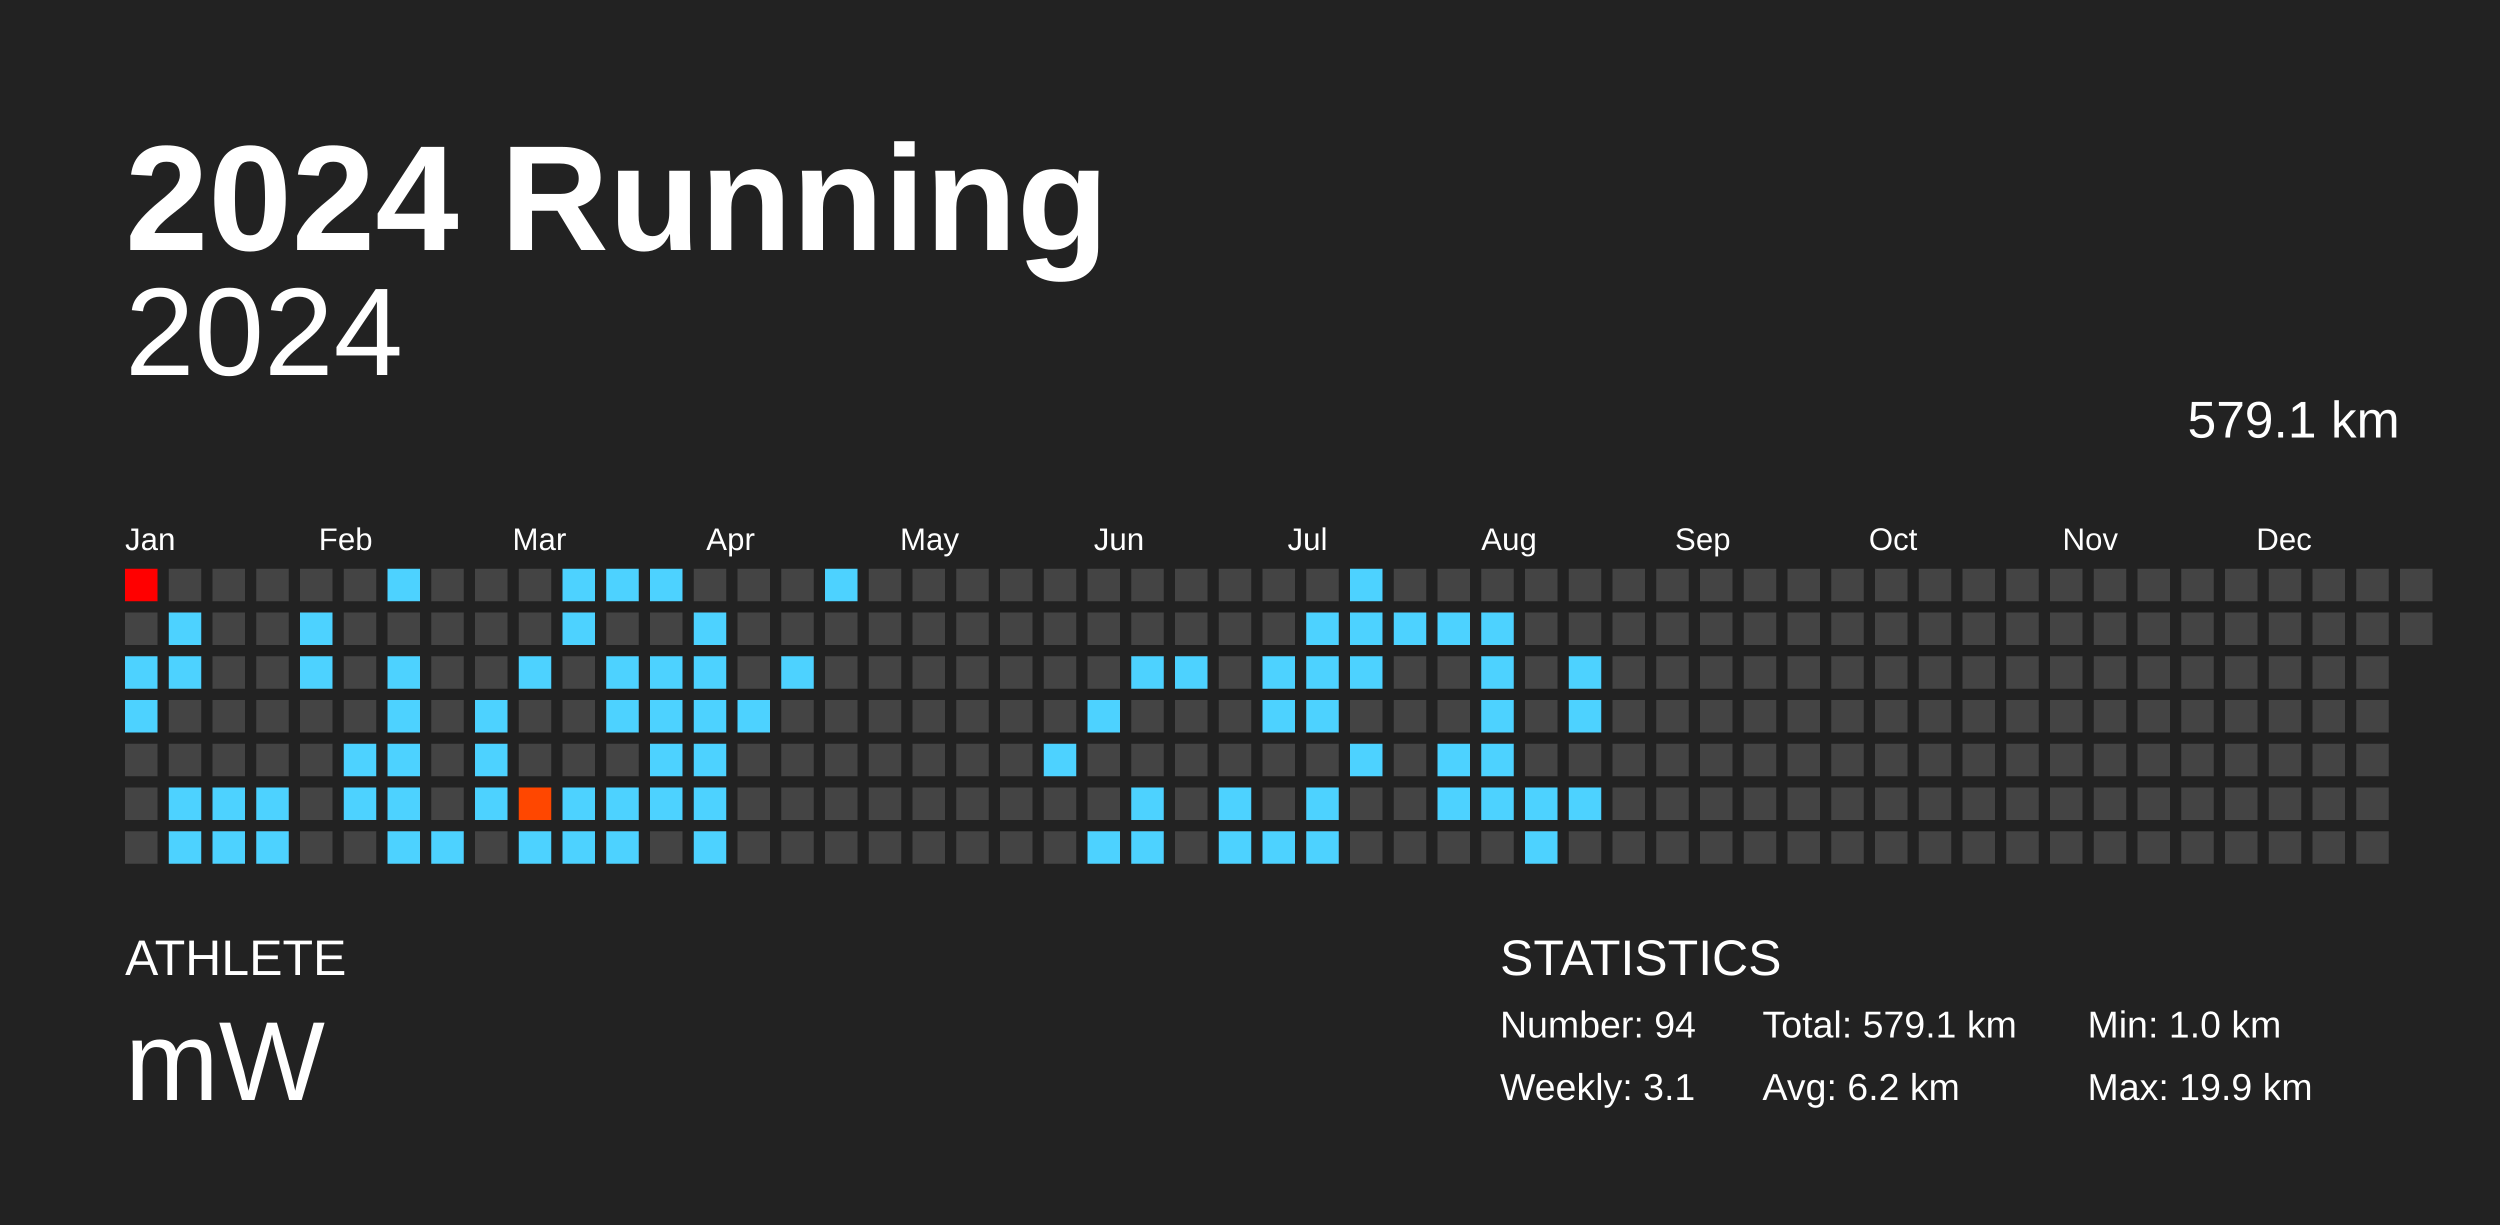
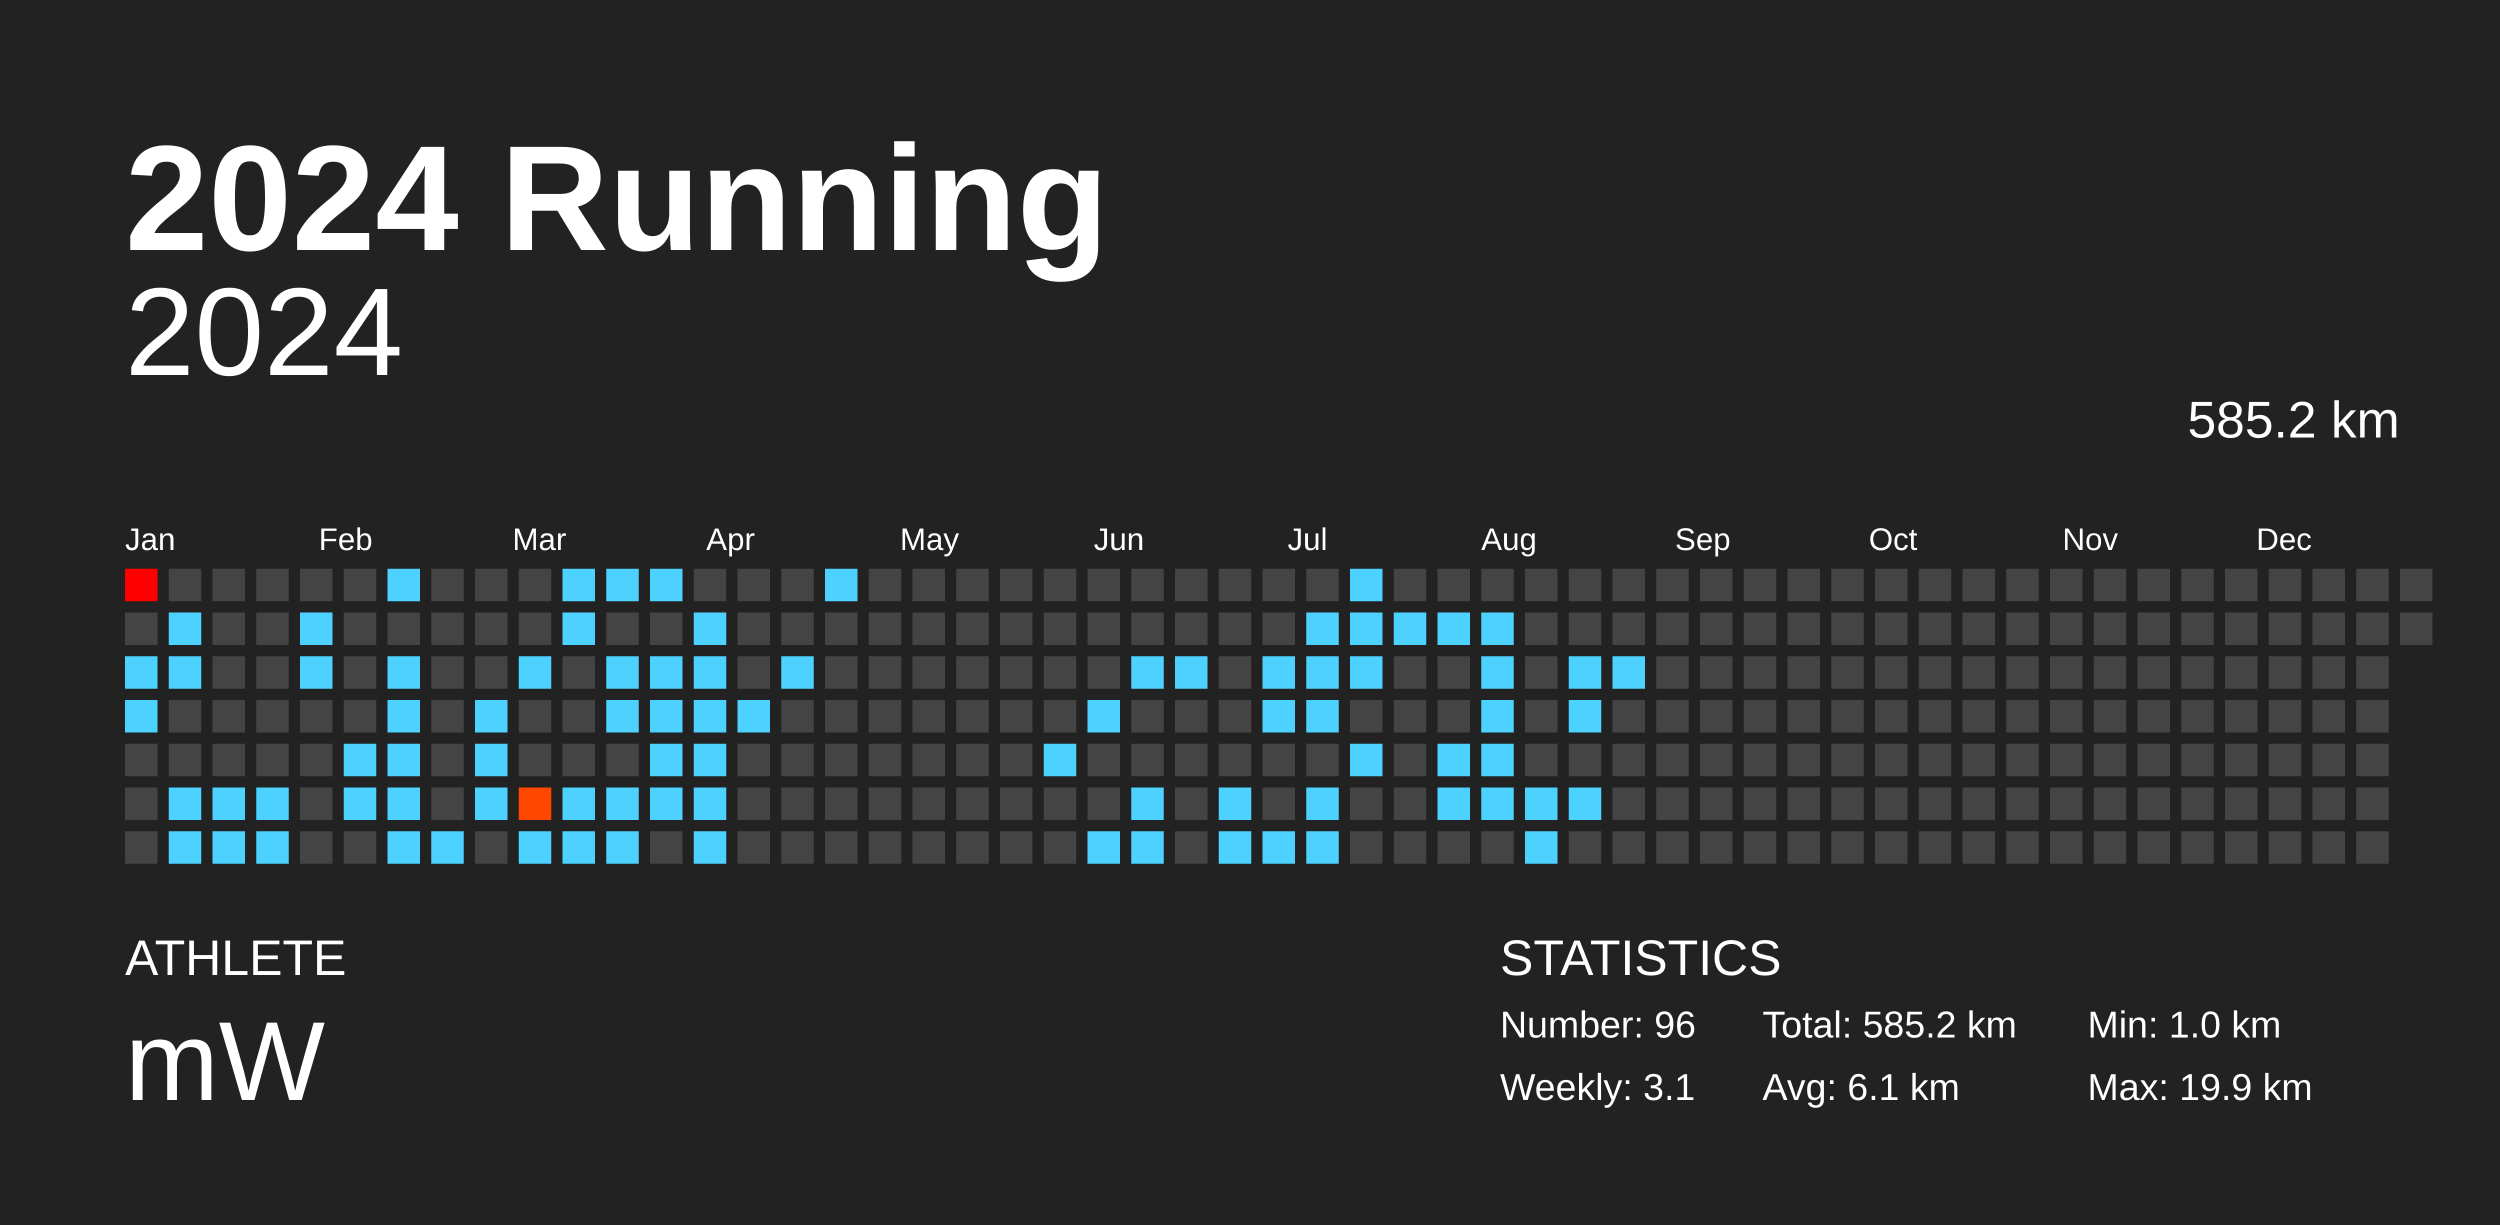
<svg xmlns="http://www.w3.org/2000/svg" baseProfile="full" height="98mm" version="1.1" viewBox="0,0,200,98" width="200mm">
  <defs />
  <rect fill="#222222" height="98" width="200" x="0" y="0" />
  <text fill="#FFFFFF" style="font-size:12px; font-family:Arial; font-weight:bold;" x="10" y="20">2024 Running</text>
  <text fill="#FFFFFF" style="font-size:4px; font-family:Arial" x="10" y="78">ATHLETE</text>
  <text fill="#FFFFFF" style="font-size:9px; font-family:Arial" x="10" y="88">mW</text>
  <text fill="#FFFFFF" style="font-size:4px; font-family:Arial" x="120" y="78">STATISTICS</text>
-   <text fill="#FFFFFF" style="font-size:3px; font-family:Arial" x="120" y="83">Number: 94</text>
+   <text fill="#FFFFFF" style="font-size:3px; font-family:Arial" x="120" y="83">Number: 96</text>
  <text fill="#FFFFFF" style="font-size:3px; font-family:Arial" x="120" y="88">Weekly: 3.1</text>
-   <text fill="#FFFFFF" style="font-size:3px; font-family:Arial" x="141" y="83">Total: 579.1 km</text>
-   <text fill="#FFFFFF" style="font-size:3px; font-family:Arial" x="141" y="88">Avg: 6.2 km</text>
+   <text fill="#FFFFFF" style="font-size:3px; font-family:Arial" x="141" y="83">Total: 585.2 km</text>
+   <text fill="#FFFFFF" style="font-size:3px; font-family:Arial" x="141" y="88">Avg: 6.1 km</text>
  <text fill="#FFFFFF" style="font-size:3px; font-family:Arial" x="167" y="83">Min: 1.0 km</text>
  <text fill="#FFFFFF" style="font-size:3px; font-family:Arial" x="167" y="88">Max: 19.9 km</text>
  <text alignment-baseline="hanging" fill="#FFFFFF" style="font-size:10.0px; font-family:Arial;" x="10" y="30">2024</text>
-   <text alignment-baseline="hanging" fill="#FFFFFF" style="font-size:4.125px; font-family:Arial;" x="175" y="35">579.1 km</text>
+   <text alignment-baseline="hanging" fill="#FFFFFF" style="font-size:4.125px; font-family:Arial;" x="175" y="35">585.2 km</text>
  <text fill="#FFFFFF" style="font-size:2.5px; font-family:Arial" x="10.0" y="44">Jan</text>
  <text fill="#FFFFFF" style="font-size:2.5px; font-family:Arial" x="25.5" y="44">Feb</text>
  <text fill="#FFFFFF" style="font-size:2.5px; font-family:Arial" x="41.0" y="44">Mar</text>
  <text fill="#FFFFFF" style="font-size:2.5px; font-family:Arial" x="56.5" y="44">Apr</text>
  <text fill="#FFFFFF" style="font-size:2.5px; font-family:Arial" x="72.0" y="44">May</text>
  <text fill="#FFFFFF" style="font-size:2.5px; font-family:Arial" x="87.5" y="44">Jun</text>
  <text fill="#FFFFFF" style="font-size:2.5px; font-family:Arial" x="103.0" y="44">Jul</text>
  <text fill="#FFFFFF" style="font-size:2.5px; font-family:Arial" x="118.5" y="44">Aug</text>
  <text fill="#FFFFFF" style="font-size:2.5px; font-family:Arial" x="134.0" y="44">Sep</text>
  <text fill="#FFFFFF" style="font-size:2.5px; font-family:Arial" x="149.5" y="44">Oct</text>
  <text fill="#FFFFFF" style="font-size:2.5px; font-family:Arial" x="165.0" y="44">Nov</text>
  <text fill="#FFFFFF" style="font-size:2.5px; font-family:Arial" x="180.5" y="44">Dec</text>
  <rect fill="red" height="2.6" width="2.6" x="10.0" y="45.5" />
  <rect fill="#444444" height="2.6" width="2.6" x="10.0" y="49.0" />
  <rect fill="#4dd2ff" height="2.6" width="2.6" x="10.0" y="52.5" />
  <rect fill="#4dd2ff" height="2.6" width="2.6" x="10.0" y="56.0" />
  <rect fill="#444444" height="2.6" width="2.6" x="10.0" y="59.5" />
  <rect fill="#444444" height="2.6" width="2.6" x="10.0" y="63.0" />
  <rect fill="#444444" height="2.6" width="2.6" x="10.0" y="66.5" />
  <rect fill="#444444" height="2.6" width="2.6" x="13.5" y="45.5" />
  <rect fill="#4dd2ff" height="2.6" width="2.6" x="13.5" y="49.0" />
  <rect fill="#4dd2ff" height="2.6" width="2.6" x="13.5" y="52.5" />
  <rect fill="#444444" height="2.6" width="2.6" x="13.5" y="56.0" />
  <rect fill="#444444" height="2.6" width="2.6" x="13.5" y="59.5" />
  <rect fill="#4dd2ff" height="2.6" width="2.6" x="13.5" y="63.0" />
  <rect fill="#4dd2ff" height="2.6" width="2.6" x="13.5" y="66.5" />
  <rect fill="#444444" height="2.6" width="2.6" x="17.0" y="45.5" />
  <rect fill="#444444" height="2.6" width="2.6" x="17.0" y="49.0" />
  <rect fill="#444444" height="2.6" width="2.6" x="17.0" y="52.5" />
  <rect fill="#444444" height="2.6" width="2.6" x="17.0" y="56.0" />
  <rect fill="#444444" height="2.6" width="2.6" x="17.0" y="59.5" />
  <rect fill="#4dd2ff" height="2.6" width="2.6" x="17.0" y="63.0" />
  <rect fill="#4dd2ff" height="2.6" width="2.6" x="17.0" y="66.5" />
  <rect fill="#444444" height="2.6" width="2.6" x="20.5" y="45.5" />
  <rect fill="#444444" height="2.6" width="2.6" x="20.5" y="49.0" />
  <rect fill="#444444" height="2.6" width="2.6" x="20.5" y="52.5" />
  <rect fill="#444444" height="2.6" width="2.6" x="20.5" y="56.0" />
  <rect fill="#444444" height="2.6" width="2.6" x="20.5" y="59.5" />
  <rect fill="#4dd2ff" height="2.6" width="2.6" x="20.5" y="63.0" />
  <rect fill="#4dd2ff" height="2.6" width="2.6" x="20.5" y="66.5" />
  <rect fill="#444444" height="2.6" width="2.6" x="24.0" y="45.5" />
  <rect fill="#4dd2ff" height="2.6" width="2.6" x="24.0" y="49.0" />
  <rect fill="#4dd2ff" height="2.6" width="2.6" x="24.0" y="52.5" />
  <rect fill="#444444" height="2.6" width="2.6" x="24.0" y="56.0" />
  <rect fill="#444444" height="2.6" width="2.6" x="24.0" y="59.5" />
  <rect fill="#444444" height="2.6" width="2.6" x="24.0" y="63.0" />
  <rect fill="#444444" height="2.6" width="2.6" x="24.0" y="66.5" />
  <rect fill="#444444" height="2.6" width="2.6" x="27.5" y="45.5" />
  <rect fill="#444444" height="2.6" width="2.6" x="27.5" y="49.0" />
  <rect fill="#444444" height="2.6" width="2.6" x="27.5" y="52.5" />
  <rect fill="#444444" height="2.6" width="2.6" x="27.5" y="56.0" />
  <rect fill="#4dd2ff" height="2.6" width="2.6" x="27.5" y="59.5" />
  <rect fill="#4dd2ff" height="2.6" width="2.6" x="27.5" y="63.0" />
  <rect fill="#444444" height="2.6" width="2.6" x="27.5" y="66.5" />
  <rect fill="#4dd2ff" height="2.6" width="2.6" x="31.0" y="45.5" />
  <rect fill="#444444" height="2.6" width="2.6" x="31.0" y="49.0" />
  <rect fill="#4dd2ff" height="2.6" width="2.6" x="31.0" y="52.5" />
  <rect fill="#4dd2ff" height="2.6" width="2.6" x="31.0" y="56.0" />
  <rect fill="#4dd2ff" height="2.6" width="2.6" x="31.0" y="59.5" />
  <rect fill="#4dd2ff" height="2.6" width="2.6" x="31.0" y="63.0" />
  <rect fill="#4dd2ff" height="2.6" width="2.6" x="31.0" y="66.5" />
  <rect fill="#444444" height="2.6" width="2.6" x="34.5" y="45.5" />
  <rect fill="#444444" height="2.6" width="2.6" x="34.5" y="49.0" />
  <rect fill="#444444" height="2.6" width="2.6" x="34.5" y="52.5" />
  <rect fill="#444444" height="2.6" width="2.6" x="34.5" y="56.0" />
  <rect fill="#444444" height="2.6" width="2.6" x="34.5" y="59.5" />
  <rect fill="#444444" height="2.6" width="2.6" x="34.5" y="63.0" />
  <rect fill="#4dd2ff" height="2.6" width="2.6" x="34.5" y="66.5" />
  <rect fill="#444444" height="2.6" width="2.6" x="38.0" y="45.5" />
  <rect fill="#444444" height="2.6" width="2.6" x="38.0" y="49.0" />
  <rect fill="#444444" height="2.6" width="2.6" x="38.0" y="52.5" />
  <rect fill="#4dd2ff" height="2.6" width="2.6" x="38.0" y="56.0" />
  <rect fill="#4dd2ff" height="2.6" width="2.6" x="38.0" y="59.5" />
  <rect fill="#4dd2ff" height="2.6" width="2.6" x="38.0" y="63.0" />
  <rect fill="#444444" height="2.6" width="2.6" x="38.0" y="66.5" />
  <rect fill="#444444" height="2.6" width="2.6" x="41.5" y="45.5" />
  <rect fill="#444444" height="2.6" width="2.6" x="41.5" y="49.0" />
  <rect fill="#4dd2ff" height="2.6" width="2.6" x="41.5" y="52.5" />
  <rect fill="#444444" height="2.6" width="2.6" x="41.5" y="56.0" />
  <rect fill="#444444" height="2.6" width="2.6" x="41.5" y="59.5" />
  <rect fill="#ff4700" height="2.6" width="2.6" x="41.5" y="63.0" />
  <rect fill="#4dd2ff" height="2.6" width="2.6" x="41.5" y="66.5" />
  <rect fill="#4dd2ff" height="2.6" width="2.6" x="45.0" y="45.5" />
  <rect fill="#4dd2ff" height="2.6" width="2.6" x="45.0" y="49.0" />
  <rect fill="#444444" height="2.6" width="2.6" x="45.0" y="52.5" />
  <rect fill="#444444" height="2.6" width="2.6" x="45.0" y="56.0" />
  <rect fill="#444444" height="2.6" width="2.6" x="45.0" y="59.5" />
  <rect fill="#4dd2ff" height="2.6" width="2.6" x="45.0" y="63.0" />
  <rect fill="#4dd2ff" height="2.6" width="2.6" x="45.0" y="66.5" />
  <rect fill="#4dd2ff" height="2.6" width="2.6" x="48.5" y="45.5" />
  <rect fill="#444444" height="2.6" width="2.6" x="48.5" y="49.0" />
  <rect fill="#4dd2ff" height="2.6" width="2.6" x="48.5" y="52.5" />
  <rect fill="#4dd2ff" height="2.6" width="2.6" x="48.5" y="56.0" />
  <rect fill="#444444" height="2.6" width="2.6" x="48.5" y="59.5" />
  <rect fill="#4dd2ff" height="2.6" width="2.6" x="48.5" y="63.0" />
  <rect fill="#4dd2ff" height="2.6" width="2.6" x="48.5" y="66.5" />
  <rect fill="#4dd2ff" height="2.6" width="2.6" x="52.0" y="45.5" />
  <rect fill="#444444" height="2.6" width="2.6" x="52.0" y="49.0" />
  <rect fill="#4dd2ff" height="2.6" width="2.6" x="52.0" y="52.5" />
  <rect fill="#4dd2ff" height="2.6" width="2.6" x="52.0" y="56.0" />
  <rect fill="#4dd2ff" height="2.6" width="2.6" x="52.0" y="59.5" />
  <rect fill="#4dd2ff" height="2.6" width="2.6" x="52.0" y="63.0" />
  <rect fill="#444444" height="2.6" width="2.6" x="52.0" y="66.5" />
  <rect fill="#444444" height="2.6" width="2.6" x="55.5" y="45.5" />
  <rect fill="#4dd2ff" height="2.6" width="2.6" x="55.5" y="49.0" />
  <rect fill="#4dd2ff" height="2.6" width="2.6" x="55.5" y="52.5" />
  <rect fill="#4dd2ff" height="2.6" width="2.6" x="55.5" y="56.0" />
  <rect fill="#4dd2ff" height="2.6" width="2.6" x="55.5" y="59.5" />
  <rect fill="#4dd2ff" height="2.6" width="2.6" x="55.5" y="63.0" />
  <rect fill="#4dd2ff" height="2.6" width="2.6" x="55.5" y="66.5" />
  <rect fill="#444444" height="2.6" width="2.6" x="59.0" y="45.5" />
  <rect fill="#444444" height="2.6" width="2.6" x="59.0" y="49.0" />
  <rect fill="#444444" height="2.6" width="2.6" x="59.0" y="52.5" />
  <rect fill="#4dd2ff" height="2.6" width="2.6" x="59.0" y="56.0" />
  <rect fill="#444444" height="2.6" width="2.6" x="59.0" y="59.5" />
  <rect fill="#444444" height="2.6" width="2.6" x="59.0" y="63.0" />
  <rect fill="#444444" height="2.6" width="2.6" x="59.0" y="66.5" />
  <rect fill="#444444" height="2.6" width="2.6" x="62.5" y="45.5" />
  <rect fill="#444444" height="2.6" width="2.6" x="62.5" y="49.0" />
  <rect fill="#4dd2ff" height="2.6" width="2.6" x="62.5" y="52.5" />
  <rect fill="#444444" height="2.6" width="2.6" x="62.5" y="56.0" />
  <rect fill="#444444" height="2.6" width="2.6" x="62.5" y="59.5" />
  <rect fill="#444444" height="2.6" width="2.6" x="62.5" y="63.0" />
  <rect fill="#444444" height="2.6" width="2.6" x="62.5" y="66.5" />
  <rect fill="#4dd2ff" height="2.6" width="2.6" x="66.0" y="45.5" />
  <rect fill="#444444" height="2.6" width="2.6" x="66.0" y="49.0" />
  <rect fill="#444444" height="2.6" width="2.6" x="66.0" y="52.5" />
  <rect fill="#444444" height="2.6" width="2.6" x="66.0" y="56.0" />
  <rect fill="#444444" height="2.6" width="2.6" x="66.0" y="59.5" />
  <rect fill="#444444" height="2.6" width="2.6" x="66.0" y="63.0" />
  <rect fill="#444444" height="2.6" width="2.6" x="66.0" y="66.5" />
  <rect fill="#444444" height="2.6" width="2.6" x="69.5" y="45.5" />
  <rect fill="#444444" height="2.6" width="2.6" x="69.5" y="49.0" />
  <rect fill="#444444" height="2.6" width="2.6" x="69.5" y="52.5" />
  <rect fill="#444444" height="2.6" width="2.6" x="69.5" y="56.0" />
  <rect fill="#444444" height="2.6" width="2.6" x="69.5" y="59.5" />
  <rect fill="#444444" height="2.6" width="2.6" x="69.5" y="63.0" />
  <rect fill="#444444" height="2.6" width="2.6" x="69.5" y="66.5" />
  <rect fill="#444444" height="2.6" width="2.6" x="73.0" y="45.5" />
  <rect fill="#444444" height="2.6" width="2.6" x="73.0" y="49.0" />
  <rect fill="#444444" height="2.6" width="2.6" x="73.0" y="52.5" />
  <rect fill="#444444" height="2.6" width="2.6" x="73.0" y="56.0" />
  <rect fill="#444444" height="2.6" width="2.6" x="73.0" y="59.5" />
  <rect fill="#444444" height="2.6" width="2.6" x="73.0" y="63.0" />
  <rect fill="#444444" height="2.6" width="2.6" x="73.0" y="66.5" />
  <rect fill="#444444" height="2.6" width="2.6" x="76.5" y="45.5" />
  <rect fill="#444444" height="2.6" width="2.6" x="76.5" y="49.0" />
  <rect fill="#444444" height="2.6" width="2.6" x="76.5" y="52.5" />
  <rect fill="#444444" height="2.6" width="2.6" x="76.5" y="56.0" />
  <rect fill="#444444" height="2.6" width="2.6" x="76.5" y="59.5" />
  <rect fill="#444444" height="2.6" width="2.6" x="76.5" y="63.0" />
  <rect fill="#444444" height="2.6" width="2.6" x="76.5" y="66.5" />
  <rect fill="#444444" height="2.6" width="2.6" x="80.0" y="45.5" />
  <rect fill="#444444" height="2.6" width="2.6" x="80.0" y="49.0" />
  <rect fill="#444444" height="2.6" width="2.6" x="80.0" y="52.5" />
  <rect fill="#444444" height="2.6" width="2.6" x="80.0" y="56.0" />
  <rect fill="#444444" height="2.6" width="2.6" x="80.0" y="59.5" />
  <rect fill="#444444" height="2.6" width="2.6" x="80.0" y="63.0" />
  <rect fill="#444444" height="2.6" width="2.6" x="80.0" y="66.5" />
  <rect fill="#444444" height="2.6" width="2.6" x="83.5" y="45.5" />
  <rect fill="#444444" height="2.6" width="2.6" x="83.5" y="49.0" />
  <rect fill="#444444" height="2.6" width="2.6" x="83.5" y="52.5" />
  <rect fill="#444444" height="2.6" width="2.6" x="83.5" y="56.0" />
  <rect fill="#4dd2ff" height="2.6" width="2.6" x="83.5" y="59.5" />
  <rect fill="#444444" height="2.6" width="2.6" x="83.5" y="63.0" />
  <rect fill="#444444" height="2.6" width="2.6" x="83.5" y="66.5" />
  <rect fill="#444444" height="2.6" width="2.6" x="87.0" y="45.5" />
  <rect fill="#444444" height="2.6" width="2.6" x="87.0" y="49.0" />
  <rect fill="#444444" height="2.6" width="2.6" x="87.0" y="52.5" />
  <rect fill="#4dd2ff" height="2.6" width="2.6" x="87.0" y="56.0" />
  <rect fill="#444444" height="2.6" width="2.6" x="87.0" y="59.5" />
  <rect fill="#444444" height="2.6" width="2.6" x="87.0" y="63.0" />
  <rect fill="#4dd2ff" height="2.6" width="2.6" x="87.0" y="66.5" />
  <rect fill="#444444" height="2.6" width="2.6" x="90.5" y="45.5" />
  <rect fill="#444444" height="2.6" width="2.6" x="90.5" y="49.0" />
  <rect fill="#4dd2ff" height="2.6" width="2.6" x="90.5" y="52.5" />
  <rect fill="#444444" height="2.6" width="2.6" x="90.5" y="56.0" />
  <rect fill="#444444" height="2.6" width="2.6" x="90.5" y="59.5" />
  <rect fill="#4dd2ff" height="2.6" width="2.6" x="90.5" y="63.0" />
  <rect fill="#4dd2ff" height="2.6" width="2.6" x="90.5" y="66.5" />
  <rect fill="#444444" height="2.6" width="2.6" x="94.0" y="45.5" />
  <rect fill="#444444" height="2.6" width="2.6" x="94.0" y="49.0" />
  <rect fill="#4dd2ff" height="2.6" width="2.6" x="94.0" y="52.5" />
  <rect fill="#444444" height="2.6" width="2.6" x="94.0" y="56.0" />
  <rect fill="#444444" height="2.6" width="2.6" x="94.0" y="59.5" />
  <rect fill="#444444" height="2.6" width="2.6" x="94.0" y="63.0" />
  <rect fill="#444444" height="2.6" width="2.6" x="94.0" y="66.5" />
  <rect fill="#444444" height="2.6" width="2.6" x="97.5" y="45.5" />
  <rect fill="#444444" height="2.6" width="2.6" x="97.5" y="49.0" />
  <rect fill="#444444" height="2.6" width="2.6" x="97.5" y="52.5" />
  <rect fill="#444444" height="2.6" width="2.6" x="97.5" y="56.0" />
  <rect fill="#444444" height="2.6" width="2.6" x="97.5" y="59.5" />
  <rect fill="#4dd2ff" height="2.6" width="2.6" x="97.5" y="63.0" />
  <rect fill="#4dd2ff" height="2.6" width="2.6" x="97.5" y="66.5" />
  <rect fill="#444444" height="2.6" width="2.6" x="101.0" y="45.5" />
  <rect fill="#444444" height="2.6" width="2.6" x="101.0" y="49.0" />
  <rect fill="#4dd2ff" height="2.6" width="2.6" x="101.0" y="52.5" />
  <rect fill="#4dd2ff" height="2.6" width="2.6" x="101.0" y="56.0" />
  <rect fill="#444444" height="2.6" width="2.6" x="101.0" y="59.5" />
  <rect fill="#444444" height="2.6" width="2.6" x="101.0" y="63.0" />
  <rect fill="#4dd2ff" height="2.6" width="2.6" x="101.0" y="66.5" />
  <rect fill="#444444" height="2.6" width="2.6" x="104.5" y="45.5" />
  <rect fill="#4dd2ff" height="2.6" width="2.6" x="104.5" y="49.0" />
  <rect fill="#4dd2ff" height="2.6" width="2.6" x="104.5" y="52.5" />
  <rect fill="#4dd2ff" height="2.6" width="2.6" x="104.5" y="56.0" />
  <rect fill="#444444" height="2.6" width="2.6" x="104.5" y="59.5" />
  <rect fill="#4dd2ff" height="2.6" width="2.6" x="104.5" y="63.0" />
  <rect fill="#4dd2ff" height="2.6" width="2.6" x="104.5" y="66.5" />
  <rect fill="#4dd2ff" height="2.6" width="2.6" x="108.0" y="45.5" />
  <rect fill="#4dd2ff" height="2.6" width="2.6" x="108.0" y="49.0" />
  <rect fill="#4dd2ff" height="2.6" width="2.6" x="108.0" y="52.5" />
  <rect fill="#444444" height="2.6" width="2.6" x="108.0" y="56.0" />
  <rect fill="#4dd2ff" height="2.6" width="2.6" x="108.0" y="59.5" />
  <rect fill="#444444" height="2.6" width="2.6" x="108.0" y="63.0" />
  <rect fill="#444444" height="2.6" width="2.6" x="108.0" y="66.5" />
  <rect fill="#444444" height="2.6" width="2.6" x="111.5" y="45.5" />
  <rect fill="#4dd2ff" height="2.6" width="2.6" x="111.5" y="49.0" />
  <rect fill="#444444" height="2.6" width="2.6" x="111.5" y="52.5" />
  <rect fill="#444444" height="2.6" width="2.6" x="111.5" y="56.0" />
  <rect fill="#444444" height="2.6" width="2.6" x="111.5" y="59.5" />
  <rect fill="#444444" height="2.6" width="2.6" x="111.5" y="63.0" />
  <rect fill="#444444" height="2.6" width="2.6" x="111.5" y="66.5" />
  <rect fill="#444444" height="2.6" width="2.6" x="115.0" y="45.5" />
  <rect fill="#4dd2ff" height="2.6" width="2.6" x="115.0" y="49.0" />
  <rect fill="#444444" height="2.6" width="2.6" x="115.0" y="52.5" />
  <rect fill="#444444" height="2.6" width="2.6" x="115.0" y="56.0" />
  <rect fill="#4dd2ff" height="2.6" width="2.6" x="115.0" y="59.5" />
  <rect fill="#4dd2ff" height="2.6" width="2.6" x="115.0" y="63.0" />
  <rect fill="#444444" height="2.6" width="2.6" x="115.0" y="66.5" />
  <rect fill="#444444" height="2.6" width="2.6" x="118.5" y="45.5" />
  <rect fill="#4dd2ff" height="2.6" width="2.6" x="118.5" y="49.0" />
  <rect fill="#4dd2ff" height="2.6" width="2.6" x="118.5" y="52.5" />
  <rect fill="#4dd2ff" height="2.6" width="2.6" x="118.5" y="56.0" />
  <rect fill="#4dd2ff" height="2.6" width="2.6" x="118.5" y="59.5" />
  <rect fill="#4dd2ff" height="2.6" width="2.6" x="118.5" y="63.0" />
  <rect fill="#444444" height="2.6" width="2.6" x="118.5" y="66.5" />
  <rect fill="#444444" height="2.6" width="2.6" x="122.0" y="45.5" />
  <rect fill="#444444" height="2.6" width="2.6" x="122.0" y="49.0" />
  <rect fill="#444444" height="2.6" width="2.6" x="122.0" y="52.5" />
  <rect fill="#444444" height="2.6" width="2.6" x="122.0" y="56.0" />
  <rect fill="#444444" height="2.6" width="2.6" x="122.0" y="59.5" />
  <rect fill="#4dd2ff" height="2.6" width="2.6" x="122.0" y="63.0" />
  <rect fill="#4dd2ff" height="2.6" width="2.6" x="122.0" y="66.5" />
  <rect fill="#444444" height="2.6" width="2.6" x="125.5" y="45.5" />
  <rect fill="#444444" height="2.6" width="2.6" x="125.5" y="49.0" />
  <rect fill="#4dd2ff" height="2.6" width="2.6" x="125.5" y="52.5" />
  <rect fill="#4dd2ff" height="2.6" width="2.6" x="125.5" y="56.0" />
  <rect fill="#444444" height="2.6" width="2.6" x="125.5" y="59.5" />
  <rect fill="#4dd2ff" height="2.6" width="2.6" x="125.5" y="63.0" />
  <rect fill="#444444" height="2.6" width="2.6" x="125.5" y="66.5" />
  <rect fill="#444444" height="2.6" width="2.6" x="129.0" y="45.5" />
  <rect fill="#444444" height="2.6" width="2.6" x="129.0" y="49.0" />
-   <rect fill="#444444" height="2.6" width="2.6" x="129.0" y="52.5" />
+   <rect fill="#4dd2ff" height="2.6" width="2.6" x="129.0" y="52.5" />
  <rect fill="#444444" height="2.6" width="2.6" x="129.0" y="56.0" />
  <rect fill="#444444" height="2.6" width="2.6" x="129.0" y="59.5" />
  <rect fill="#444444" height="2.6" width="2.6" x="129.0" y="63.0" />
  <rect fill="#444444" height="2.6" width="2.6" x="129.0" y="66.5" />
  <rect fill="#444444" height="2.6" width="2.6" x="132.5" y="45.5" />
  <rect fill="#444444" height="2.6" width="2.6" x="132.5" y="49.0" />
  <rect fill="#444444" height="2.6" width="2.6" x="132.5" y="52.5" />
  <rect fill="#444444" height="2.6" width="2.6" x="132.5" y="56.0" />
  <rect fill="#444444" height="2.6" width="2.6" x="132.5" y="59.5" />
  <rect fill="#444444" height="2.6" width="2.6" x="132.5" y="63.0" />
  <rect fill="#444444" height="2.6" width="2.6" x="132.5" y="66.5" />
  <rect fill="#444444" height="2.6" width="2.6" x="136.0" y="45.5" />
  <rect fill="#444444" height="2.6" width="2.6" x="136.0" y="49.0" />
  <rect fill="#444444" height="2.6" width="2.6" x="136.0" y="52.5" />
  <rect fill="#444444" height="2.6" width="2.6" x="136.0" y="56.0" />
  <rect fill="#444444" height="2.6" width="2.6" x="136.0" y="59.5" />
  <rect fill="#444444" height="2.6" width="2.6" x="136.0" y="63.0" />
  <rect fill="#444444" height="2.6" width="2.6" x="136.0" y="66.5" />
  <rect fill="#444444" height="2.6" width="2.6" x="139.5" y="45.5" />
  <rect fill="#444444" height="2.6" width="2.6" x="139.5" y="49.0" />
  <rect fill="#444444" height="2.6" width="2.6" x="139.5" y="52.5" />
  <rect fill="#444444" height="2.6" width="2.6" x="139.5" y="56.0" />
  <rect fill="#444444" height="2.6" width="2.6" x="139.5" y="59.5" />
  <rect fill="#444444" height="2.6" width="2.6" x="139.5" y="63.0" />
  <rect fill="#444444" height="2.6" width="2.6" x="139.5" y="66.5" />
  <rect fill="#444444" height="2.6" width="2.6" x="143.0" y="45.5" />
  <rect fill="#444444" height="2.6" width="2.6" x="143.0" y="49.0" />
  <rect fill="#444444" height="2.6" width="2.6" x="143.0" y="52.5" />
  <rect fill="#444444" height="2.6" width="2.6" x="143.0" y="56.0" />
  <rect fill="#444444" height="2.6" width="2.6" x="143.0" y="59.5" />
  <rect fill="#444444" height="2.6" width="2.6" x="143.0" y="63.0" />
  <rect fill="#444444" height="2.6" width="2.6" x="143.0" y="66.5" />
  <rect fill="#444444" height="2.6" width="2.6" x="146.5" y="45.5" />
  <rect fill="#444444" height="2.6" width="2.6" x="146.5" y="49.0" />
  <rect fill="#444444" height="2.6" width="2.6" x="146.5" y="52.5" />
  <rect fill="#444444" height="2.6" width="2.6" x="146.5" y="56.0" />
  <rect fill="#444444" height="2.6" width="2.6" x="146.5" y="59.5" />
  <rect fill="#444444" height="2.6" width="2.6" x="146.5" y="63.0" />
  <rect fill="#444444" height="2.6" width="2.6" x="146.5" y="66.5" />
  <rect fill="#444444" height="2.6" width="2.6" x="150.0" y="45.5" />
  <rect fill="#444444" height="2.6" width="2.6" x="150.0" y="49.0" />
  <rect fill="#444444" height="2.6" width="2.6" x="150.0" y="52.5" />
  <rect fill="#444444" height="2.6" width="2.6" x="150.0" y="56.0" />
  <rect fill="#444444" height="2.6" width="2.6" x="150.0" y="59.5" />
  <rect fill="#444444" height="2.6" width="2.6" x="150.0" y="63.0" />
  <rect fill="#444444" height="2.6" width="2.6" x="150.0" y="66.5" />
  <rect fill="#444444" height="2.6" width="2.6" x="153.5" y="45.5" />
  <rect fill="#444444" height="2.6" width="2.6" x="153.5" y="49.0" />
  <rect fill="#444444" height="2.6" width="2.6" x="153.5" y="52.5" />
  <rect fill="#444444" height="2.6" width="2.6" x="153.5" y="56.0" />
  <rect fill="#444444" height="2.6" width="2.6" x="153.5" y="59.5" />
  <rect fill="#444444" height="2.6" width="2.6" x="153.5" y="63.0" />
  <rect fill="#444444" height="2.6" width="2.6" x="153.5" y="66.5" />
  <rect fill="#444444" height="2.6" width="2.6" x="157.0" y="45.5" />
  <rect fill="#444444" height="2.6" width="2.6" x="157.0" y="49.0" />
  <rect fill="#444444" height="2.6" width="2.6" x="157.0" y="52.5" />
  <rect fill="#444444" height="2.6" width="2.6" x="157.0" y="56.0" />
  <rect fill="#444444" height="2.6" width="2.6" x="157.0" y="59.5" />
  <rect fill="#444444" height="2.6" width="2.6" x="157.0" y="63.0" />
  <rect fill="#444444" height="2.6" width="2.6" x="157.0" y="66.5" />
  <rect fill="#444444" height="2.6" width="2.6" x="160.5" y="45.5" />
  <rect fill="#444444" height="2.6" width="2.6" x="160.5" y="49.0" />
  <rect fill="#444444" height="2.6" width="2.6" x="160.5" y="52.5" />
  <rect fill="#444444" height="2.6" width="2.6" x="160.5" y="56.0" />
  <rect fill="#444444" height="2.6" width="2.6" x="160.5" y="59.5" />
  <rect fill="#444444" height="2.6" width="2.6" x="160.5" y="63.0" />
  <rect fill="#444444" height="2.6" width="2.6" x="160.5" y="66.5" />
  <rect fill="#444444" height="2.6" width="2.6" x="164.0" y="45.5" />
  <rect fill="#444444" height="2.6" width="2.6" x="164.0" y="49.0" />
  <rect fill="#444444" height="2.6" width="2.6" x="164.0" y="52.5" />
  <rect fill="#444444" height="2.6" width="2.6" x="164.0" y="56.0" />
  <rect fill="#444444" height="2.6" width="2.6" x="164.0" y="59.5" />
  <rect fill="#444444" height="2.6" width="2.6" x="164.0" y="63.0" />
  <rect fill="#444444" height="2.6" width="2.6" x="164.0" y="66.5" />
  <rect fill="#444444" height="2.6" width="2.6" x="167.5" y="45.5" />
  <rect fill="#444444" height="2.6" width="2.6" x="167.5" y="49.0" />
  <rect fill="#444444" height="2.6" width="2.6" x="167.5" y="52.5" />
  <rect fill="#444444" height="2.6" width="2.6" x="167.5" y="56.0" />
  <rect fill="#444444" height="2.6" width="2.6" x="167.5" y="59.5" />
  <rect fill="#444444" height="2.6" width="2.6" x="167.5" y="63.0" />
  <rect fill="#444444" height="2.6" width="2.6" x="167.5" y="66.5" />
  <rect fill="#444444" height="2.6" width="2.6" x="171.0" y="45.5" />
  <rect fill="#444444" height="2.6" width="2.6" x="171.0" y="49.0" />
  <rect fill="#444444" height="2.6" width="2.6" x="171.0" y="52.5" />
  <rect fill="#444444" height="2.6" width="2.6" x="171.0" y="56.0" />
  <rect fill="#444444" height="2.6" width="2.6" x="171.0" y="59.5" />
  <rect fill="#444444" height="2.6" width="2.6" x="171.0" y="63.0" />
  <rect fill="#444444" height="2.6" width="2.6" x="171.0" y="66.5" />
  <rect fill="#444444" height="2.6" width="2.6" x="174.5" y="45.5" />
  <rect fill="#444444" height="2.6" width="2.6" x="174.5" y="49.0" />
  <rect fill="#444444" height="2.6" width="2.6" x="174.5" y="52.5" />
  <rect fill="#444444" height="2.6" width="2.6" x="174.5" y="56.0" />
  <rect fill="#444444" height="2.6" width="2.6" x="174.5" y="59.5" />
  <rect fill="#444444" height="2.6" width="2.6" x="174.5" y="63.0" />
  <rect fill="#444444" height="2.6" width="2.6" x="174.5" y="66.5" />
  <rect fill="#444444" height="2.6" width="2.6" x="178.0" y="45.5" />
  <rect fill="#444444" height="2.6" width="2.6" x="178.0" y="49.0" />
  <rect fill="#444444" height="2.6" width="2.6" x="178.0" y="52.5" />
  <rect fill="#444444" height="2.6" width="2.6" x="178.0" y="56.0" />
  <rect fill="#444444" height="2.6" width="2.6" x="178.0" y="59.5" />
  <rect fill="#444444" height="2.6" width="2.6" x="178.0" y="63.0" />
  <rect fill="#444444" height="2.6" width="2.6" x="178.0" y="66.5" />
  <rect fill="#444444" height="2.6" width="2.6" x="181.5" y="45.5" />
  <rect fill="#444444" height="2.6" width="2.6" x="181.5" y="49.0" />
  <rect fill="#444444" height="2.6" width="2.6" x="181.5" y="52.5" />
  <rect fill="#444444" height="2.6" width="2.6" x="181.5" y="56.0" />
  <rect fill="#444444" height="2.6" width="2.6" x="181.5" y="59.5" />
  <rect fill="#444444" height="2.6" width="2.6" x="181.5" y="63.0" />
  <rect fill="#444444" height="2.6" width="2.6" x="181.5" y="66.5" />
  <rect fill="#444444" height="2.6" width="2.6" x="185.0" y="45.5" />
  <rect fill="#444444" height="2.6" width="2.6" x="185.0" y="49.0" />
  <rect fill="#444444" height="2.6" width="2.6" x="185.0" y="52.5" />
  <rect fill="#444444" height="2.6" width="2.6" x="185.0" y="56.0" />
  <rect fill="#444444" height="2.6" width="2.6" x="185.0" y="59.5" />
  <rect fill="#444444" height="2.6" width="2.6" x="185.0" y="63.0" />
  <rect fill="#444444" height="2.6" width="2.6" x="185.0" y="66.5" />
  <rect fill="#444444" height="2.6" width="2.6" x="188.5" y="45.5" />
  <rect fill="#444444" height="2.6" width="2.6" x="188.5" y="49.0" />
  <rect fill="#444444" height="2.6" width="2.6" x="188.5" y="52.5" />
  <rect fill="#444444" height="2.6" width="2.6" x="188.5" y="56.0" />
  <rect fill="#444444" height="2.6" width="2.6" x="188.5" y="59.5" />
  <rect fill="#444444" height="2.6" width="2.6" x="188.5" y="63.0" />
  <rect fill="#444444" height="2.6" width="2.6" x="188.5" y="66.5" />
  <rect fill="#444444" height="2.6" width="2.6" x="192.0" y="45.5" />
  <rect fill="#444444" height="2.6" width="2.6" x="192.0" y="49.0" />
</svg>
